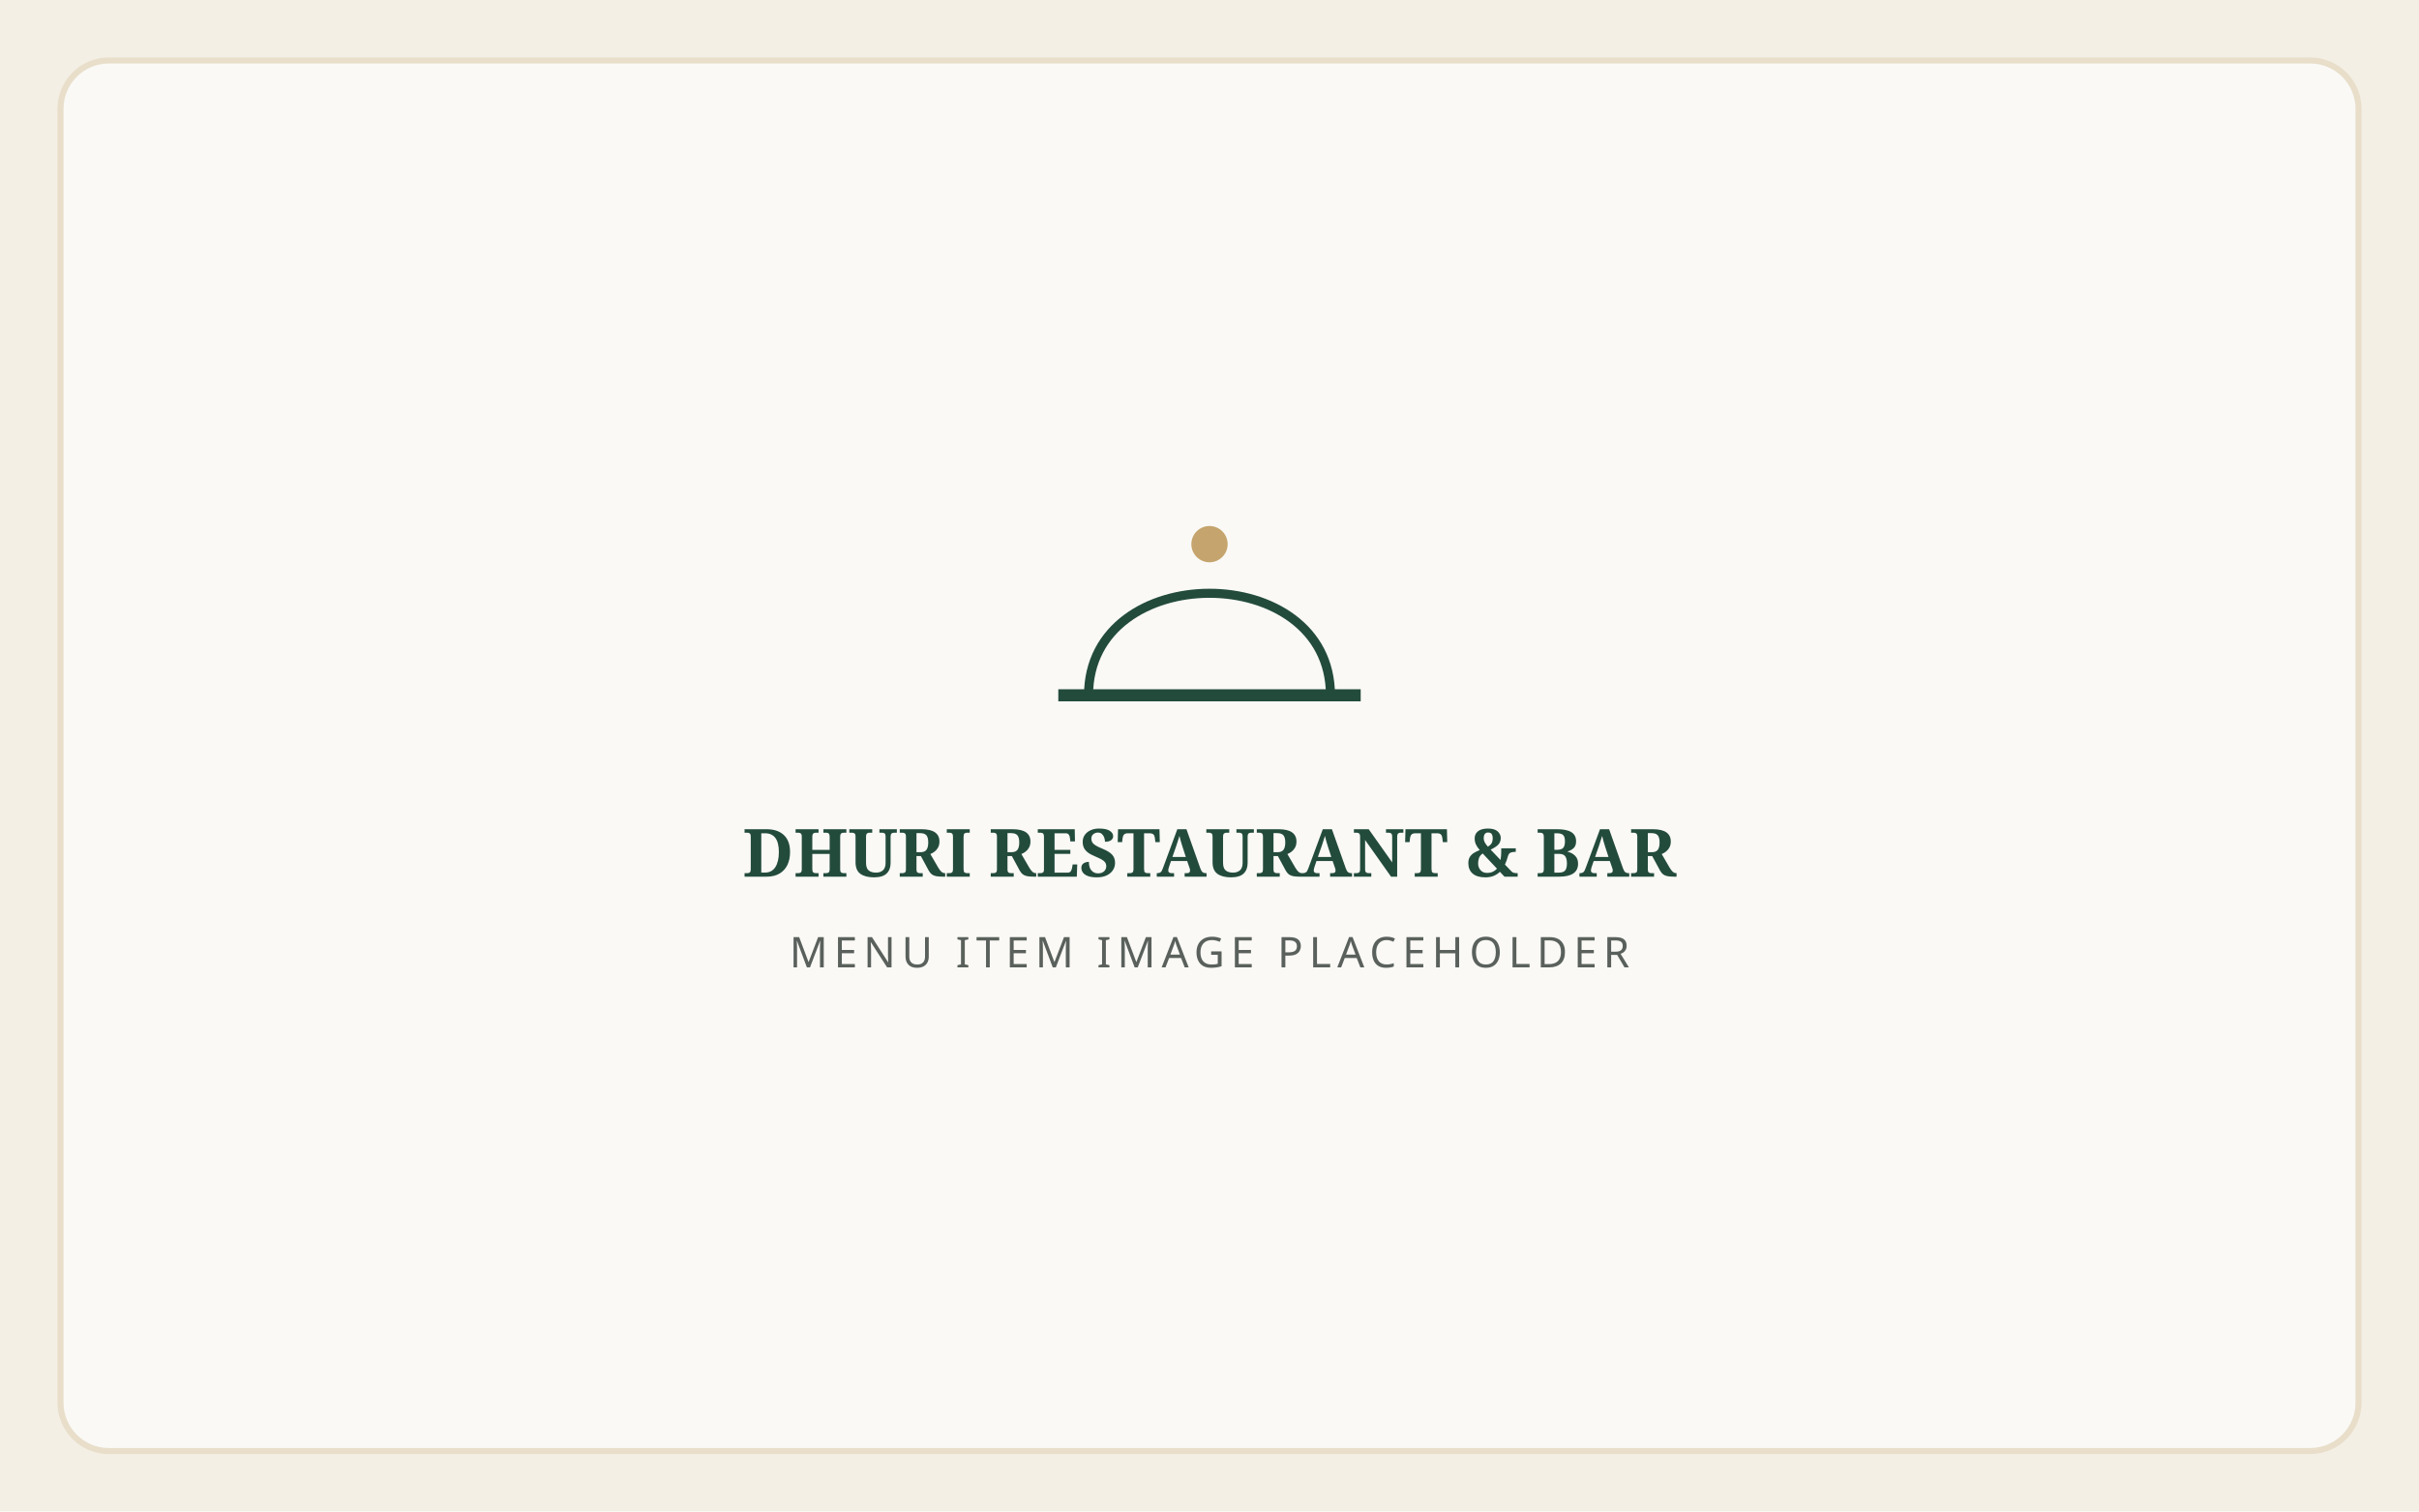
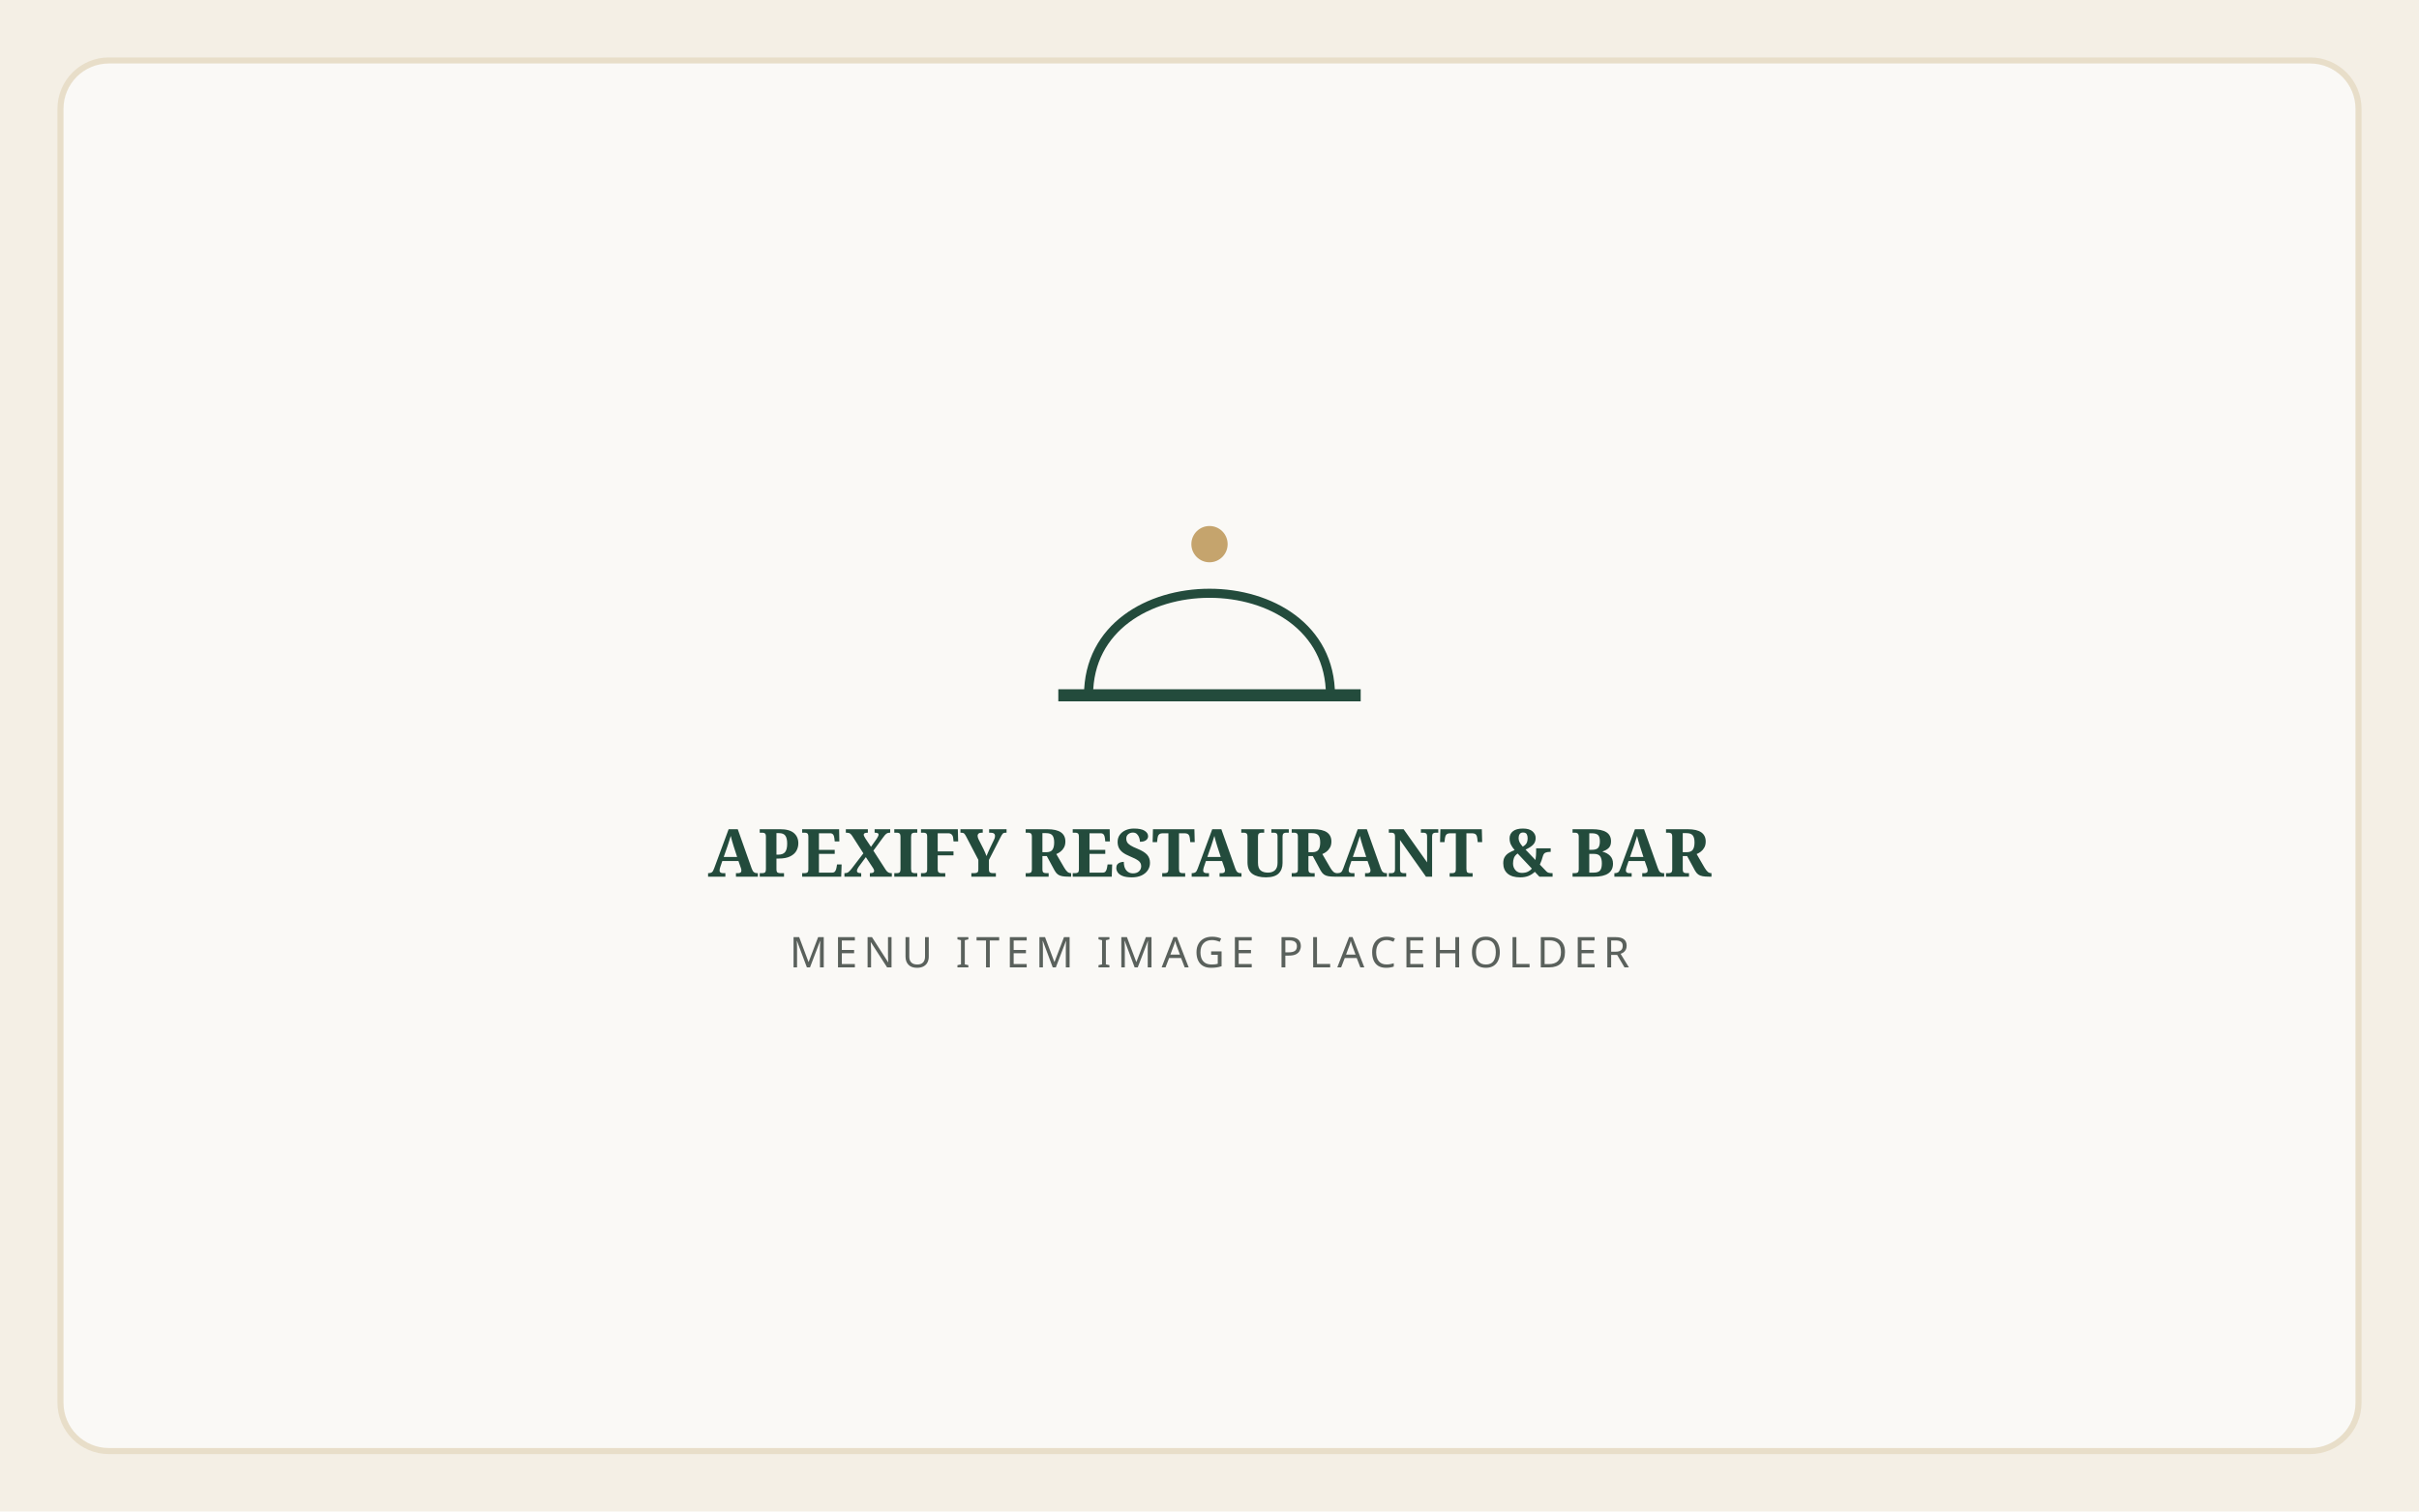
<svg xmlns="http://www.w3.org/2000/svg" viewBox="0 0 800 500" width="100%" height="100%">
  <rect width="800" height="500" fill="#F4EFE5" />
  <rect x="20" y="20" width="760" height="460" rx="16" fill="#FAF9F6" stroke="#E8DEC9" stroke-width="2" />
  <g transform="translate(400, 210)" text-anchor="middle">
    <path d="M-40 20 C-40 -25, 40 -25, 40 20 Z" fill="none" stroke="#234B3C" stroke-width="3" />
    <line x1="-50" y1="20" x2="50" y2="20" stroke="#234B3C" stroke-width="4" />
    <circle cx="0" cy="-30" r="6" fill="#C5A46D" />
    <text y="80" font-family="'Playfair Display', Georgia, serif" font-size="22" font-weight="600" fill="#234B3C">
-       DHURI RESTAURANT &amp; BAR
+       APEXIFY RESTAURANT &amp; BAR
    </text>
    <text y="110" font-family="'Plus Jakarta Sans', system-ui, sans-serif" font-size="14" fill="#5A615C" letter-spacing="2">
      MENU ITEM IMAGE PLACEHOLDER
    </text>
  </g>
</svg>
